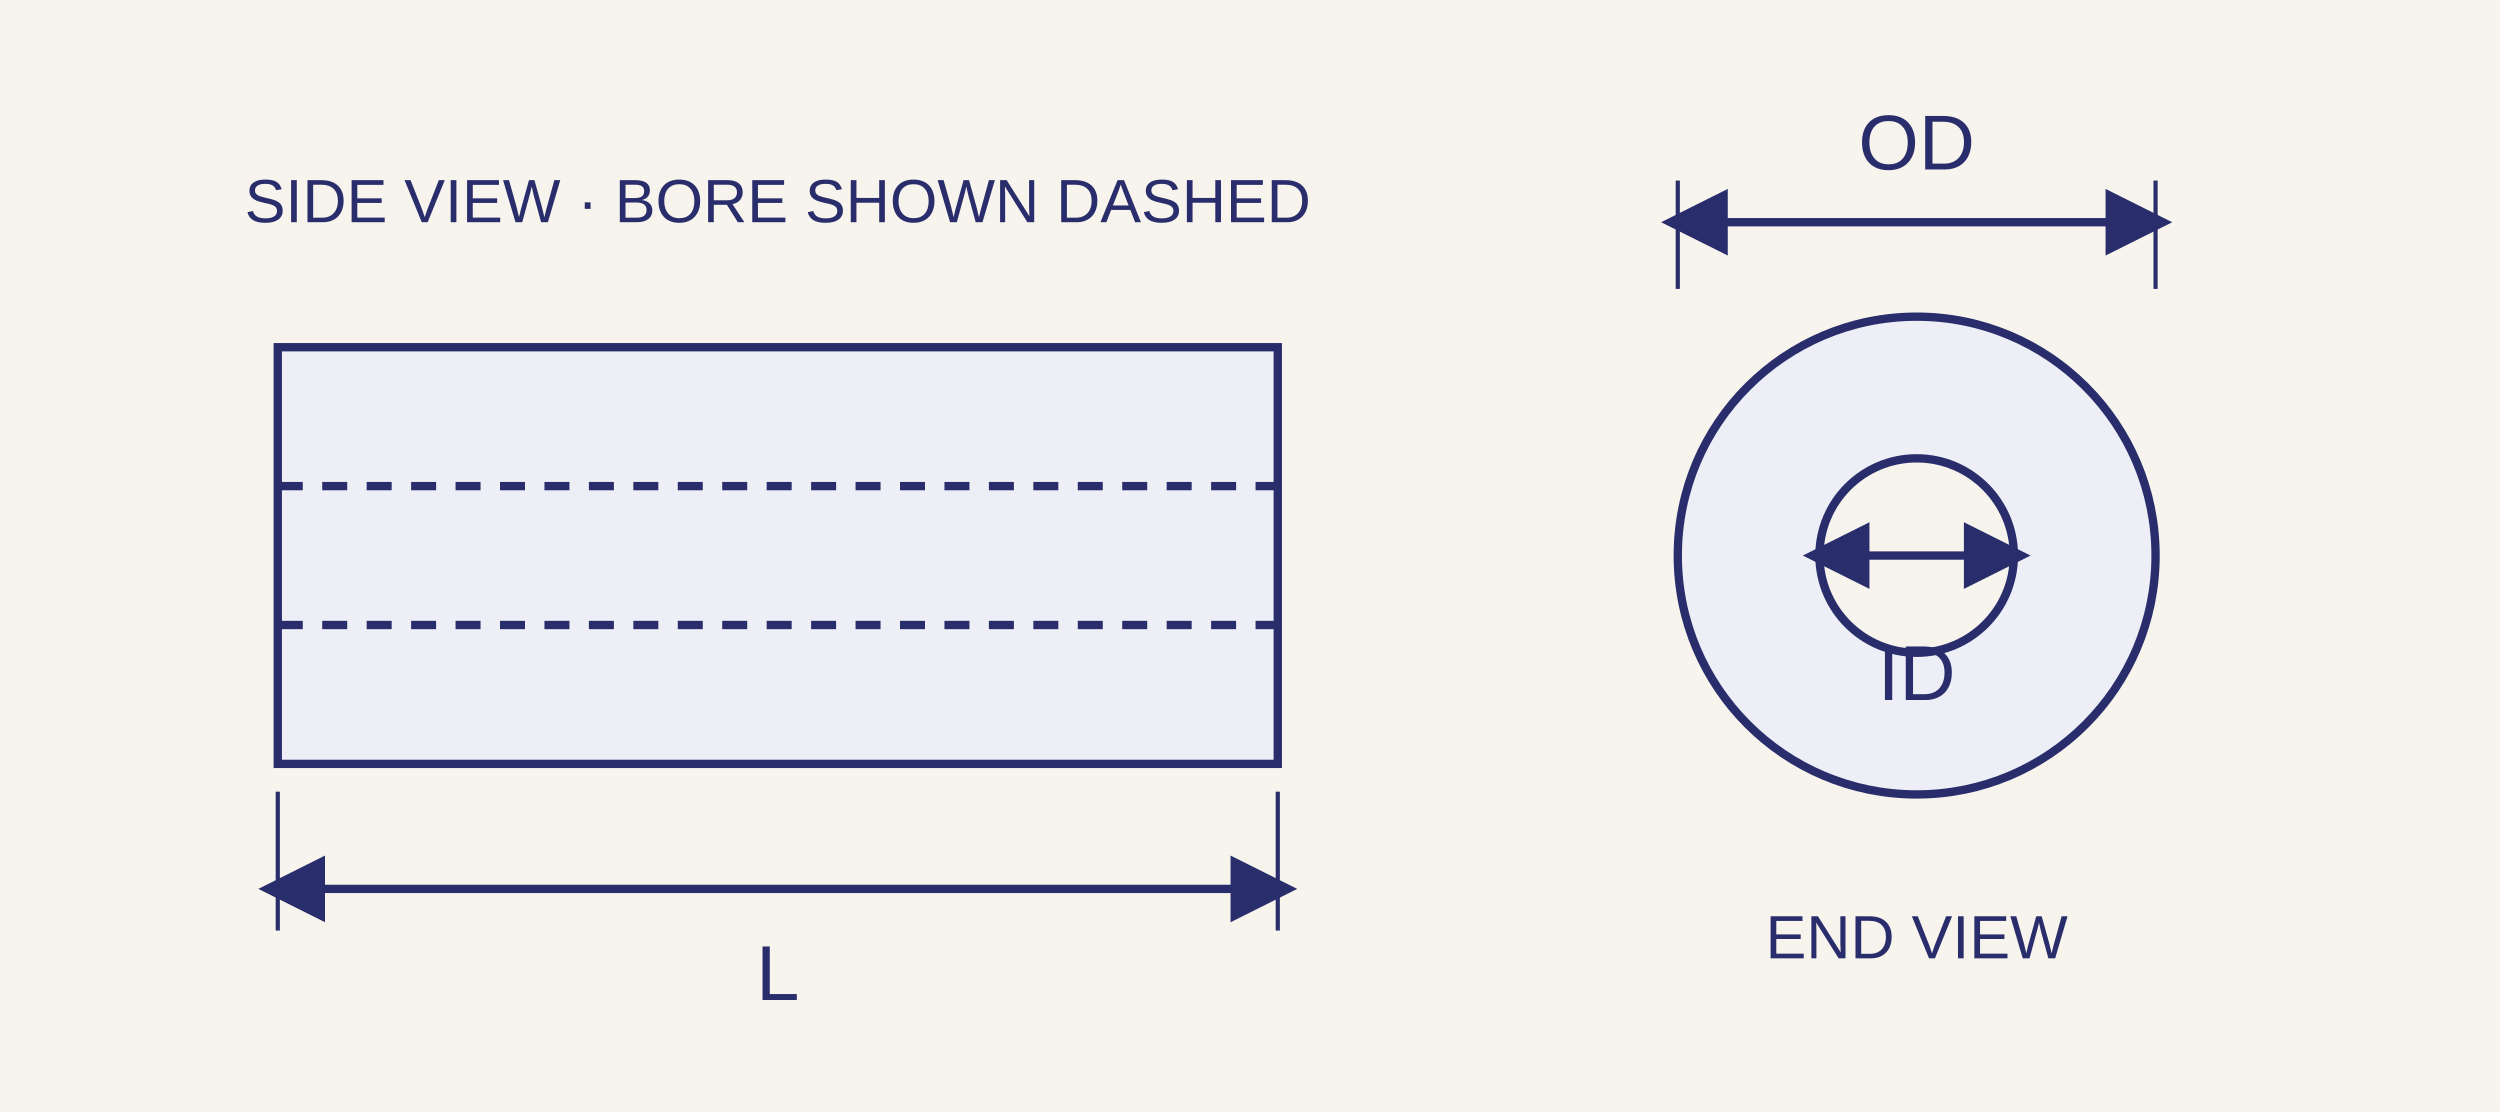
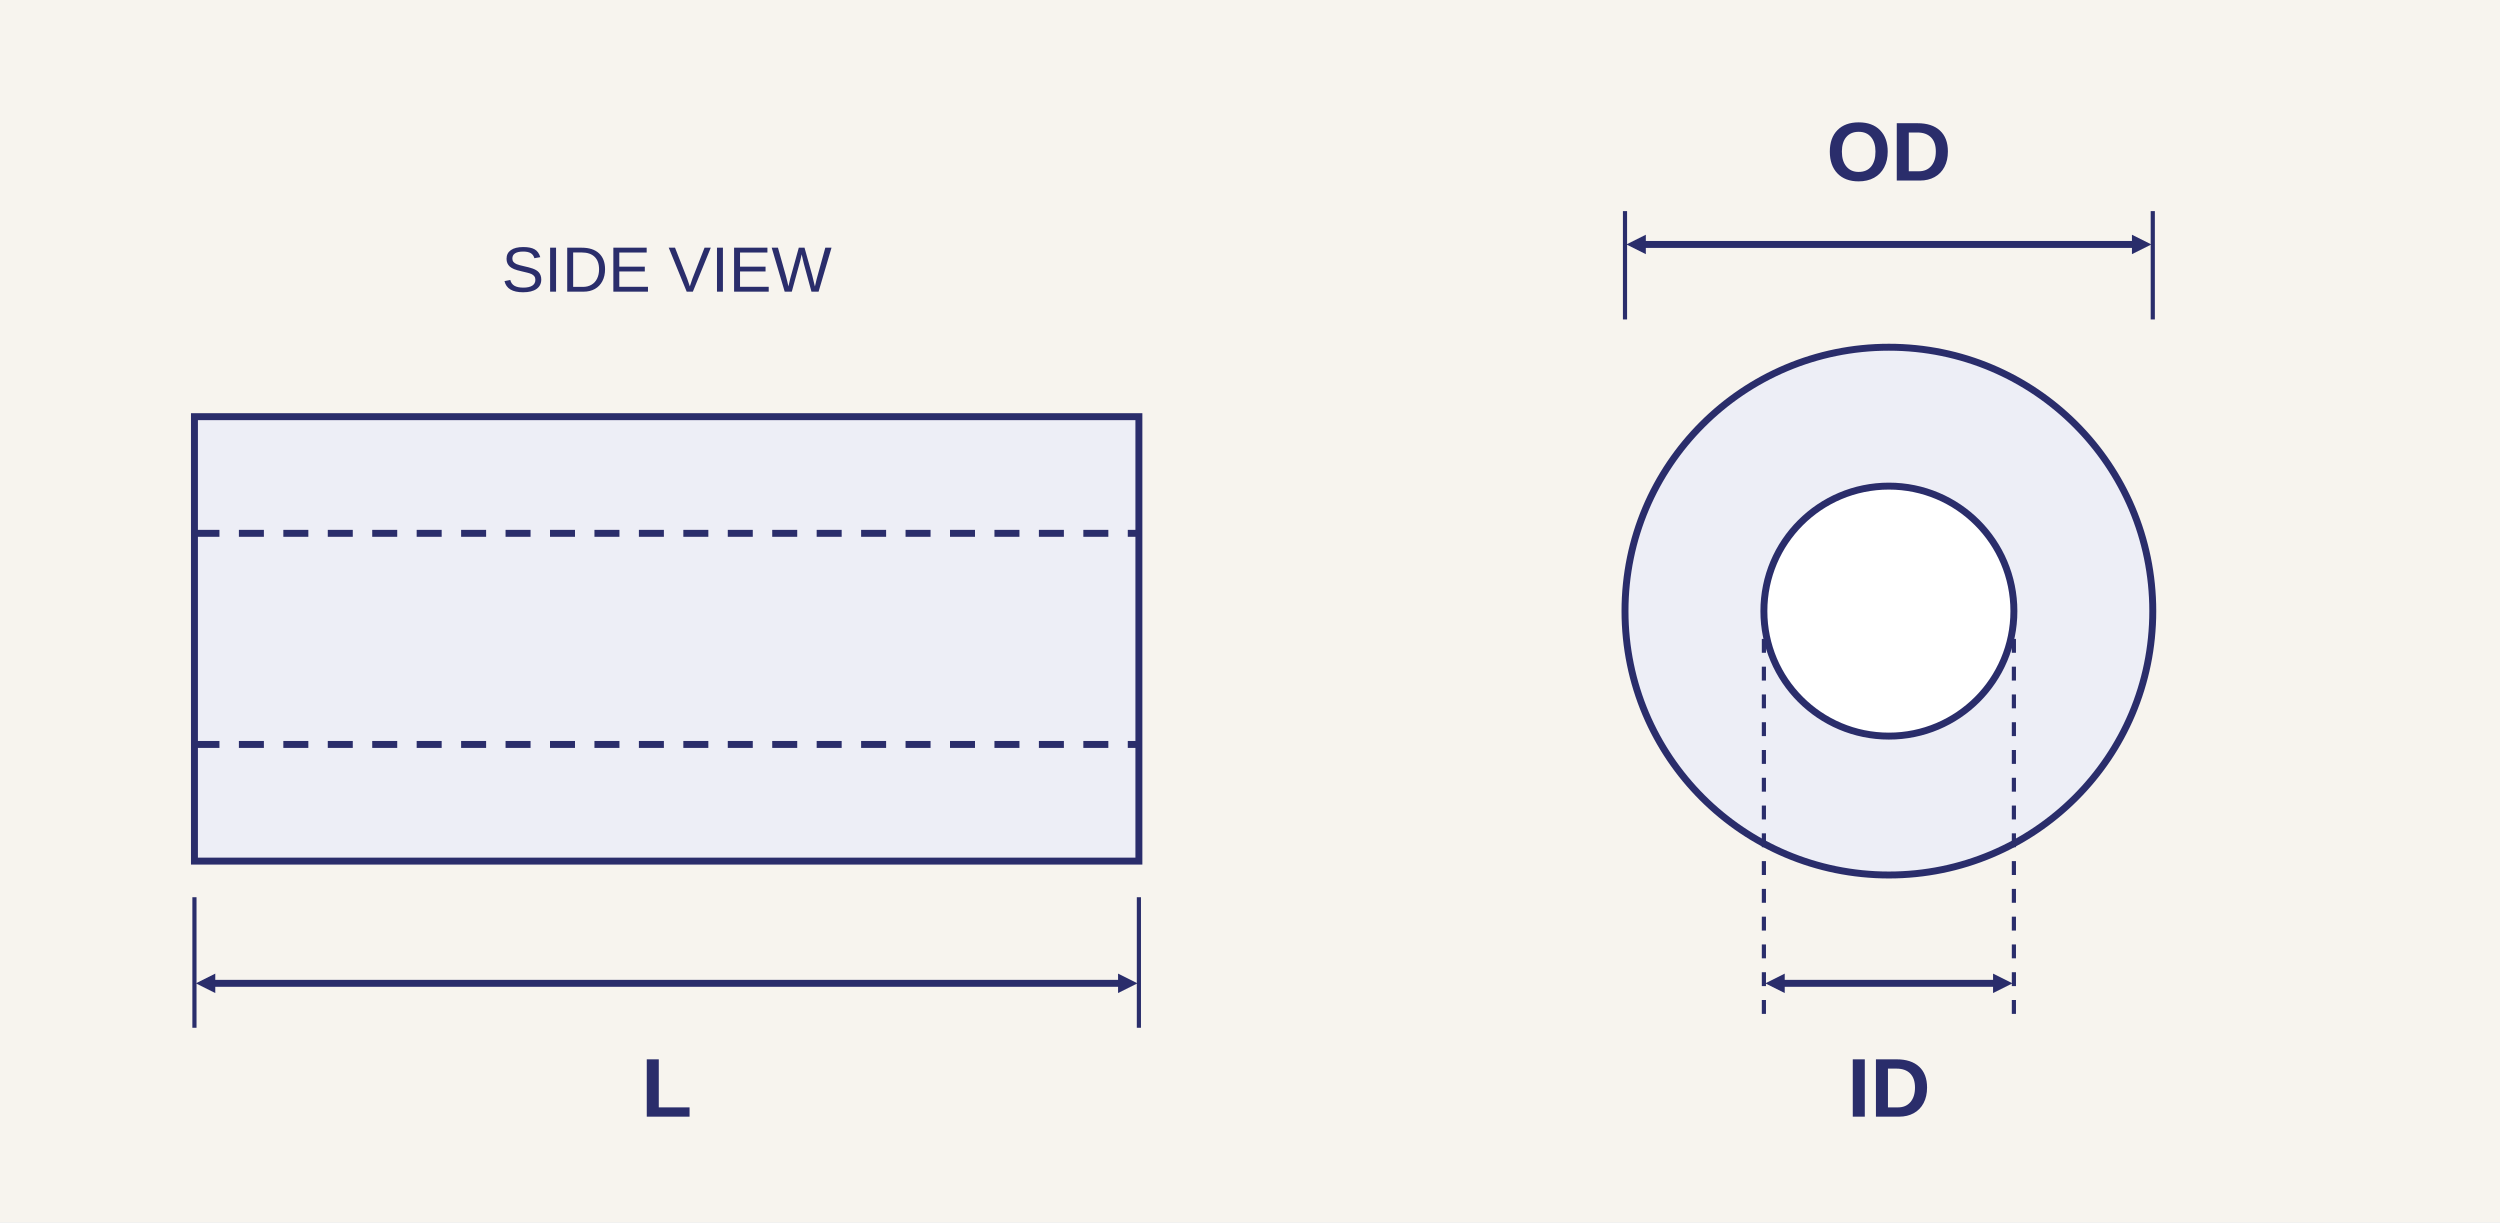
- <svg xmlns="http://www.w3.org/2000/svg" viewBox="0 0 900 400" role="img" aria-label="Sleeve spacer measurement schematic">
+ <svg xmlns="http://www.w3.org/2000/svg" viewBox="0 0 900 440" role="img" aria-labelledby="title desc">
  <defs>
-     <marker id="arrow" markerWidth="8" markerHeight="8" refX="4" refY="4" orient="auto-start-reverse">
-       <path d="M0 0 8 4 0 8Z" fill="#2a2d6b" />
+     <marker id="arrow" markerWidth="7" markerHeight="7" refX="3.5" refY="3.5" orient="auto-start-reverse" markerUnits="userSpaceOnUse">
+       <path d="M0 0 7 3.5 0 7Z" fill="#2a2d6b" />
    </marker>
  </defs>
-   <rect width="900" height="400" fill="#f7f4ee" />
-   <g fill="none" stroke="#2a2d6b" stroke-width="3">
-     <path d="M100 125H460V275H100Z" fill="#edeef6" />
-     <path d="M100 175H460M100 225H460" stroke-dasharray="9 7" />
-     <path d="M100 285V335M460 285V335" stroke-width="1.5" />
-     <path d="M105 320H455" marker-start="url(#arrow)" marker-end="url(#arrow)" />
-     <circle cx="690" cy="200" r="86" fill="#edeef6" />
-     <circle cx="690" cy="200" r="35" fill="#f7f4ee" />
-     <path d="M604 104V65M776 104V65" stroke-width="1.5" />
-     <path d="M610 80H770" marker-start="url(#arrow)" marker-end="url(#arrow)" />
-     <path d="M661 200H719" marker-start="url(#arrow)" marker-end="url(#arrow)" />
-     <g fill="#2a2d6b" stroke="none" font-family="Arial,sans-serif" font-size="28" text-anchor="middle">
-       <text x="280" y="360">L</text>
-       <text x="690" y="61">OD</text>
-       <text x="690" y="252">ID</text>
-       <text x="280" y="80" font-size="22">SIDE VIEW · BORE SHOWN DASHED</text>
-       <text x="690" y="345" font-size="22">END VIEW</text>
-     </g>
+   <rect width="900" height="440" fill="#f7f4ee" />
+   <g fill="none" stroke="#2a2d6b" stroke-width="2.5">
+     <path d="M70 150H410V310H70Z" fill="#edeef6" />
+     <path d="M70 192H410M70 268H410" stroke-dasharray="9 7" />
+     <path d="M70 323V370M410 323V370" stroke-width="1.5" />
+     <path d="M74 354H406" marker-start="url(#arrow)" marker-end="url(#arrow)" />
+     <circle cx="680" cy="220" r="95" fill="#edeef6" />
+     <circle cx="680" cy="220" r="45" fill="#fff" />
+     <path d="M585 115V76M775 115V76" stroke-width="1.5" />
+     <path d="M589 88H771" marker-start="url(#arrow)" marker-end="url(#arrow)" />
+     <path d="M635 220V370M725 220V370" stroke-width="1.5" stroke-dasharray="5 5" />
+     <path d="M639 354H721" marker-start="url(#arrow)" marker-end="url(#arrow)" />
+   </g>
+   <g fill="#2a2d6b" font-family="Arial,sans-serif" text-anchor="middle">
+     <text x="240" y="105" font-size="23">SIDE VIEW</text>
+     <text x="240" y="402" font-size="30" font-weight="bold">L</text>
+     <text x="680" y="65" font-size="30" font-weight="bold">OD</text>
+     <text x="680" y="402" font-size="30" font-weight="bold">ID</text>
  </g>
</svg>
